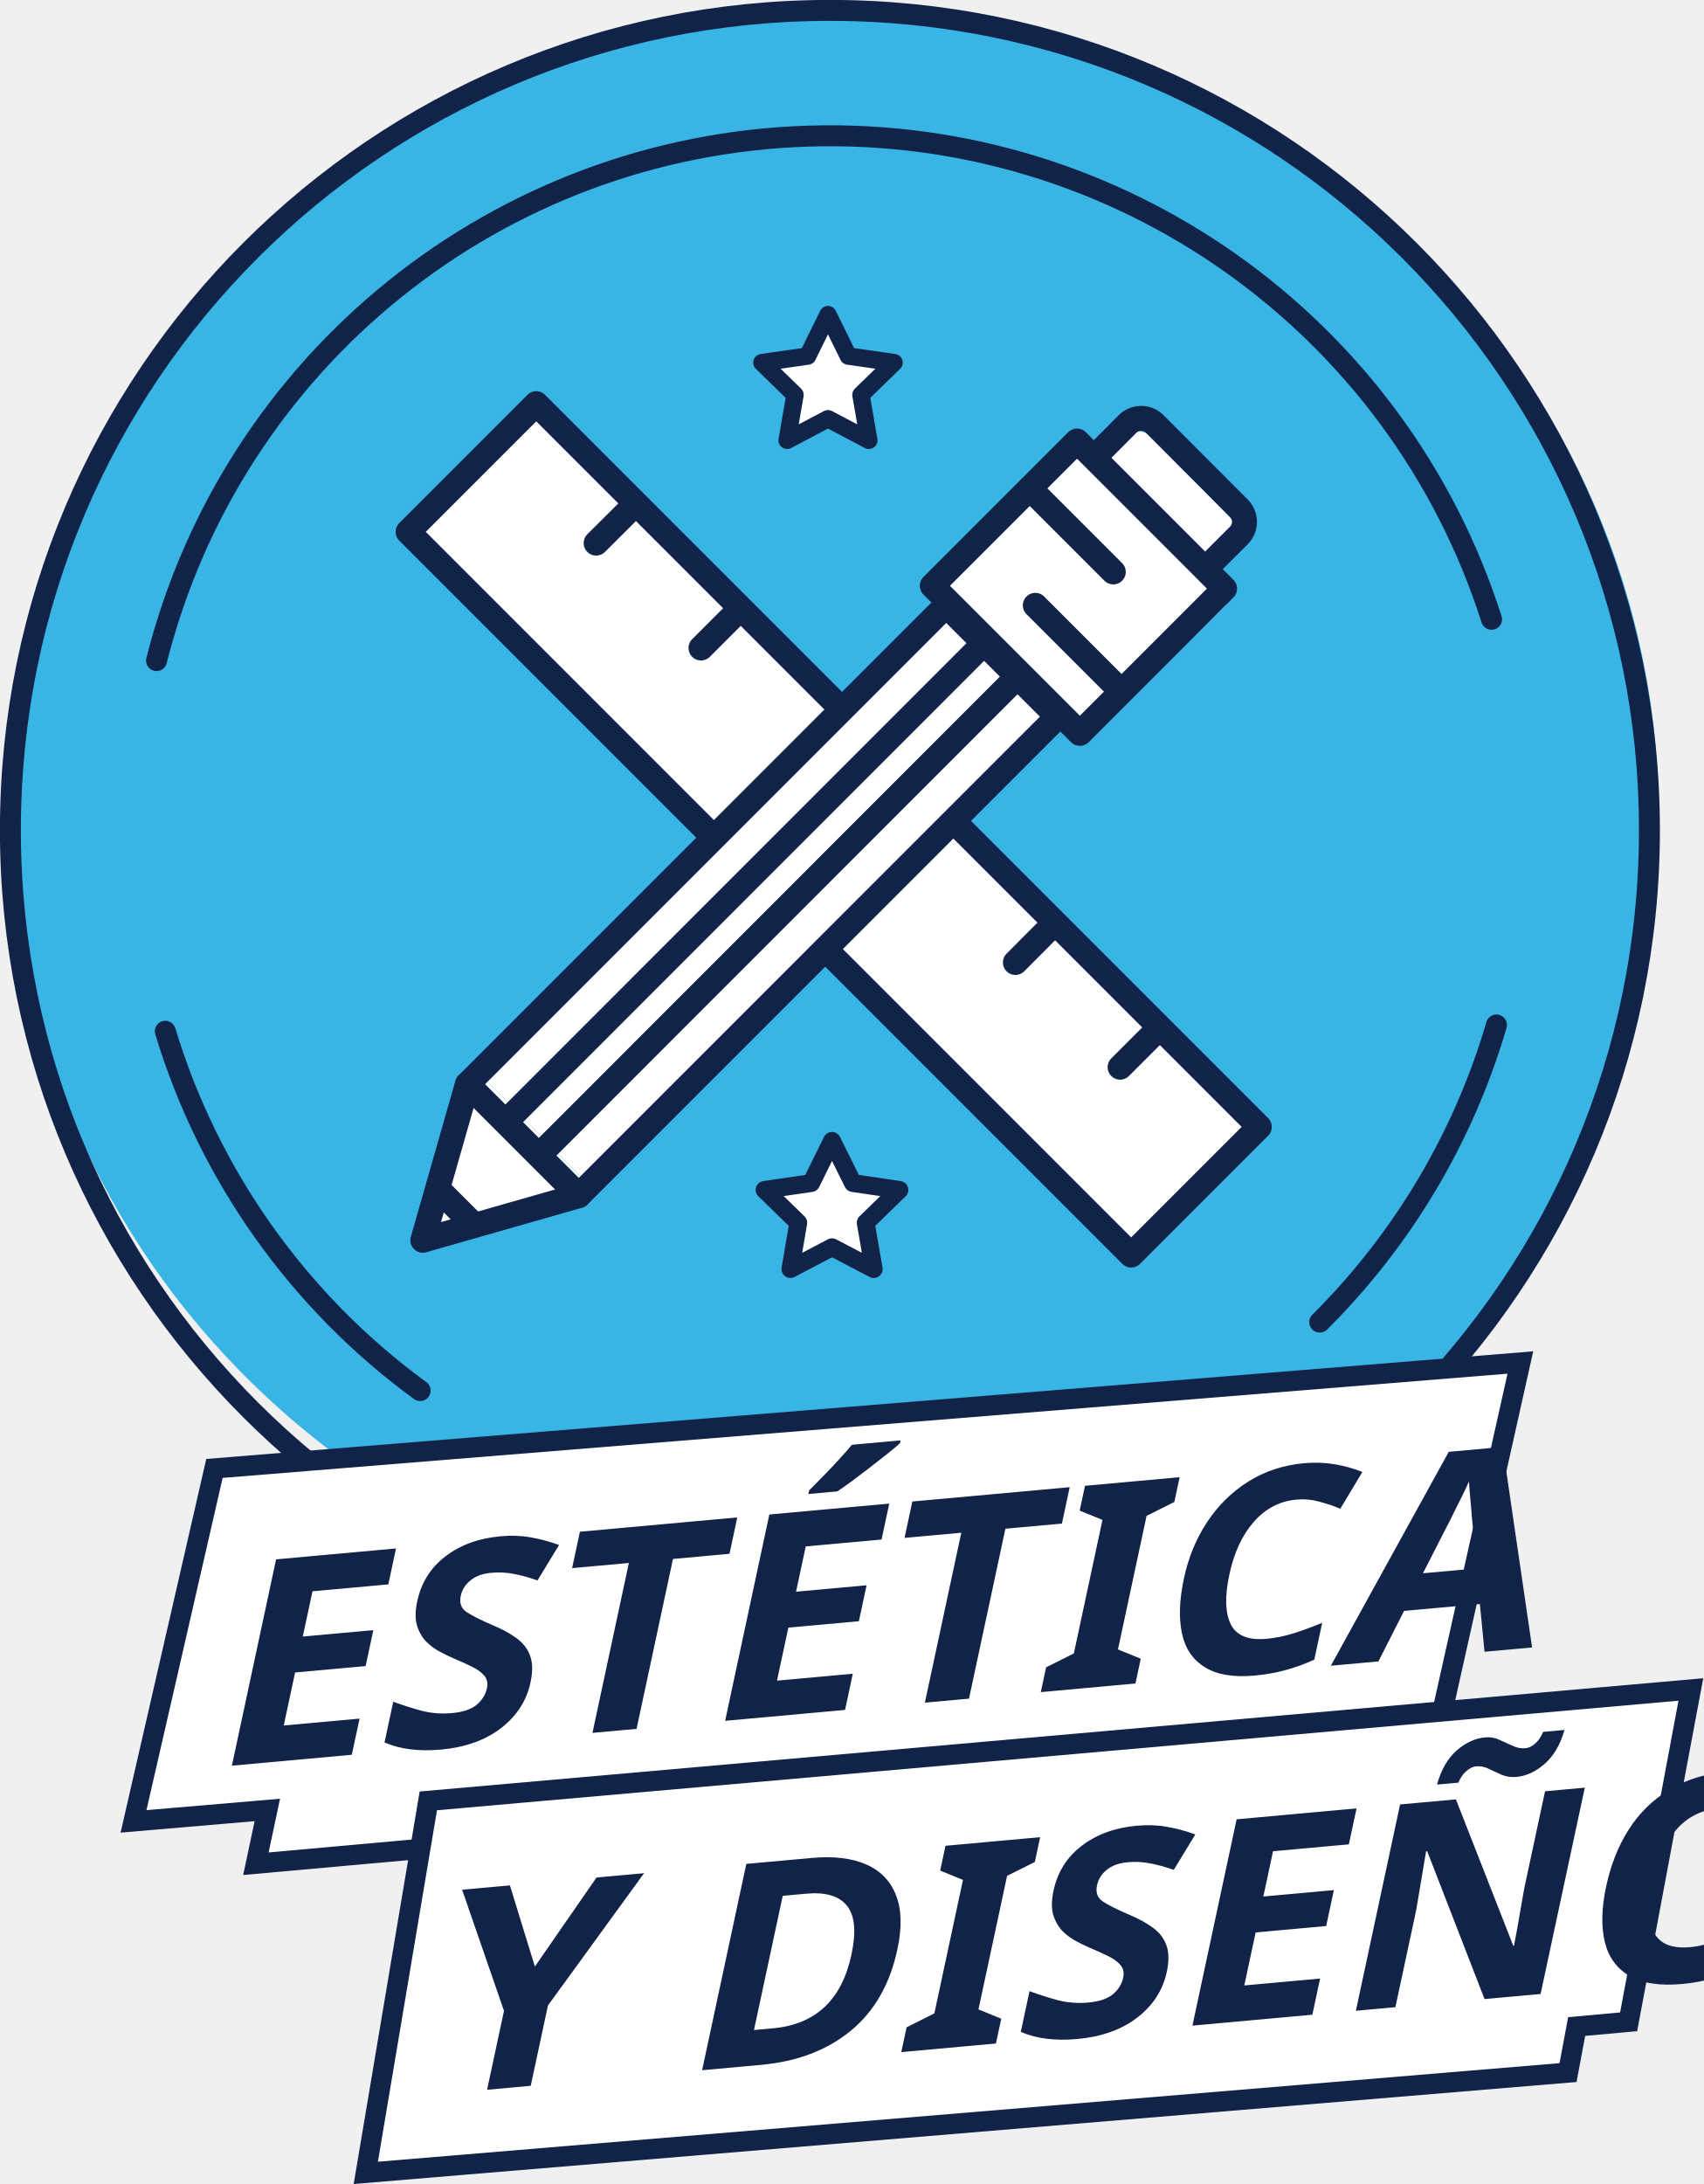
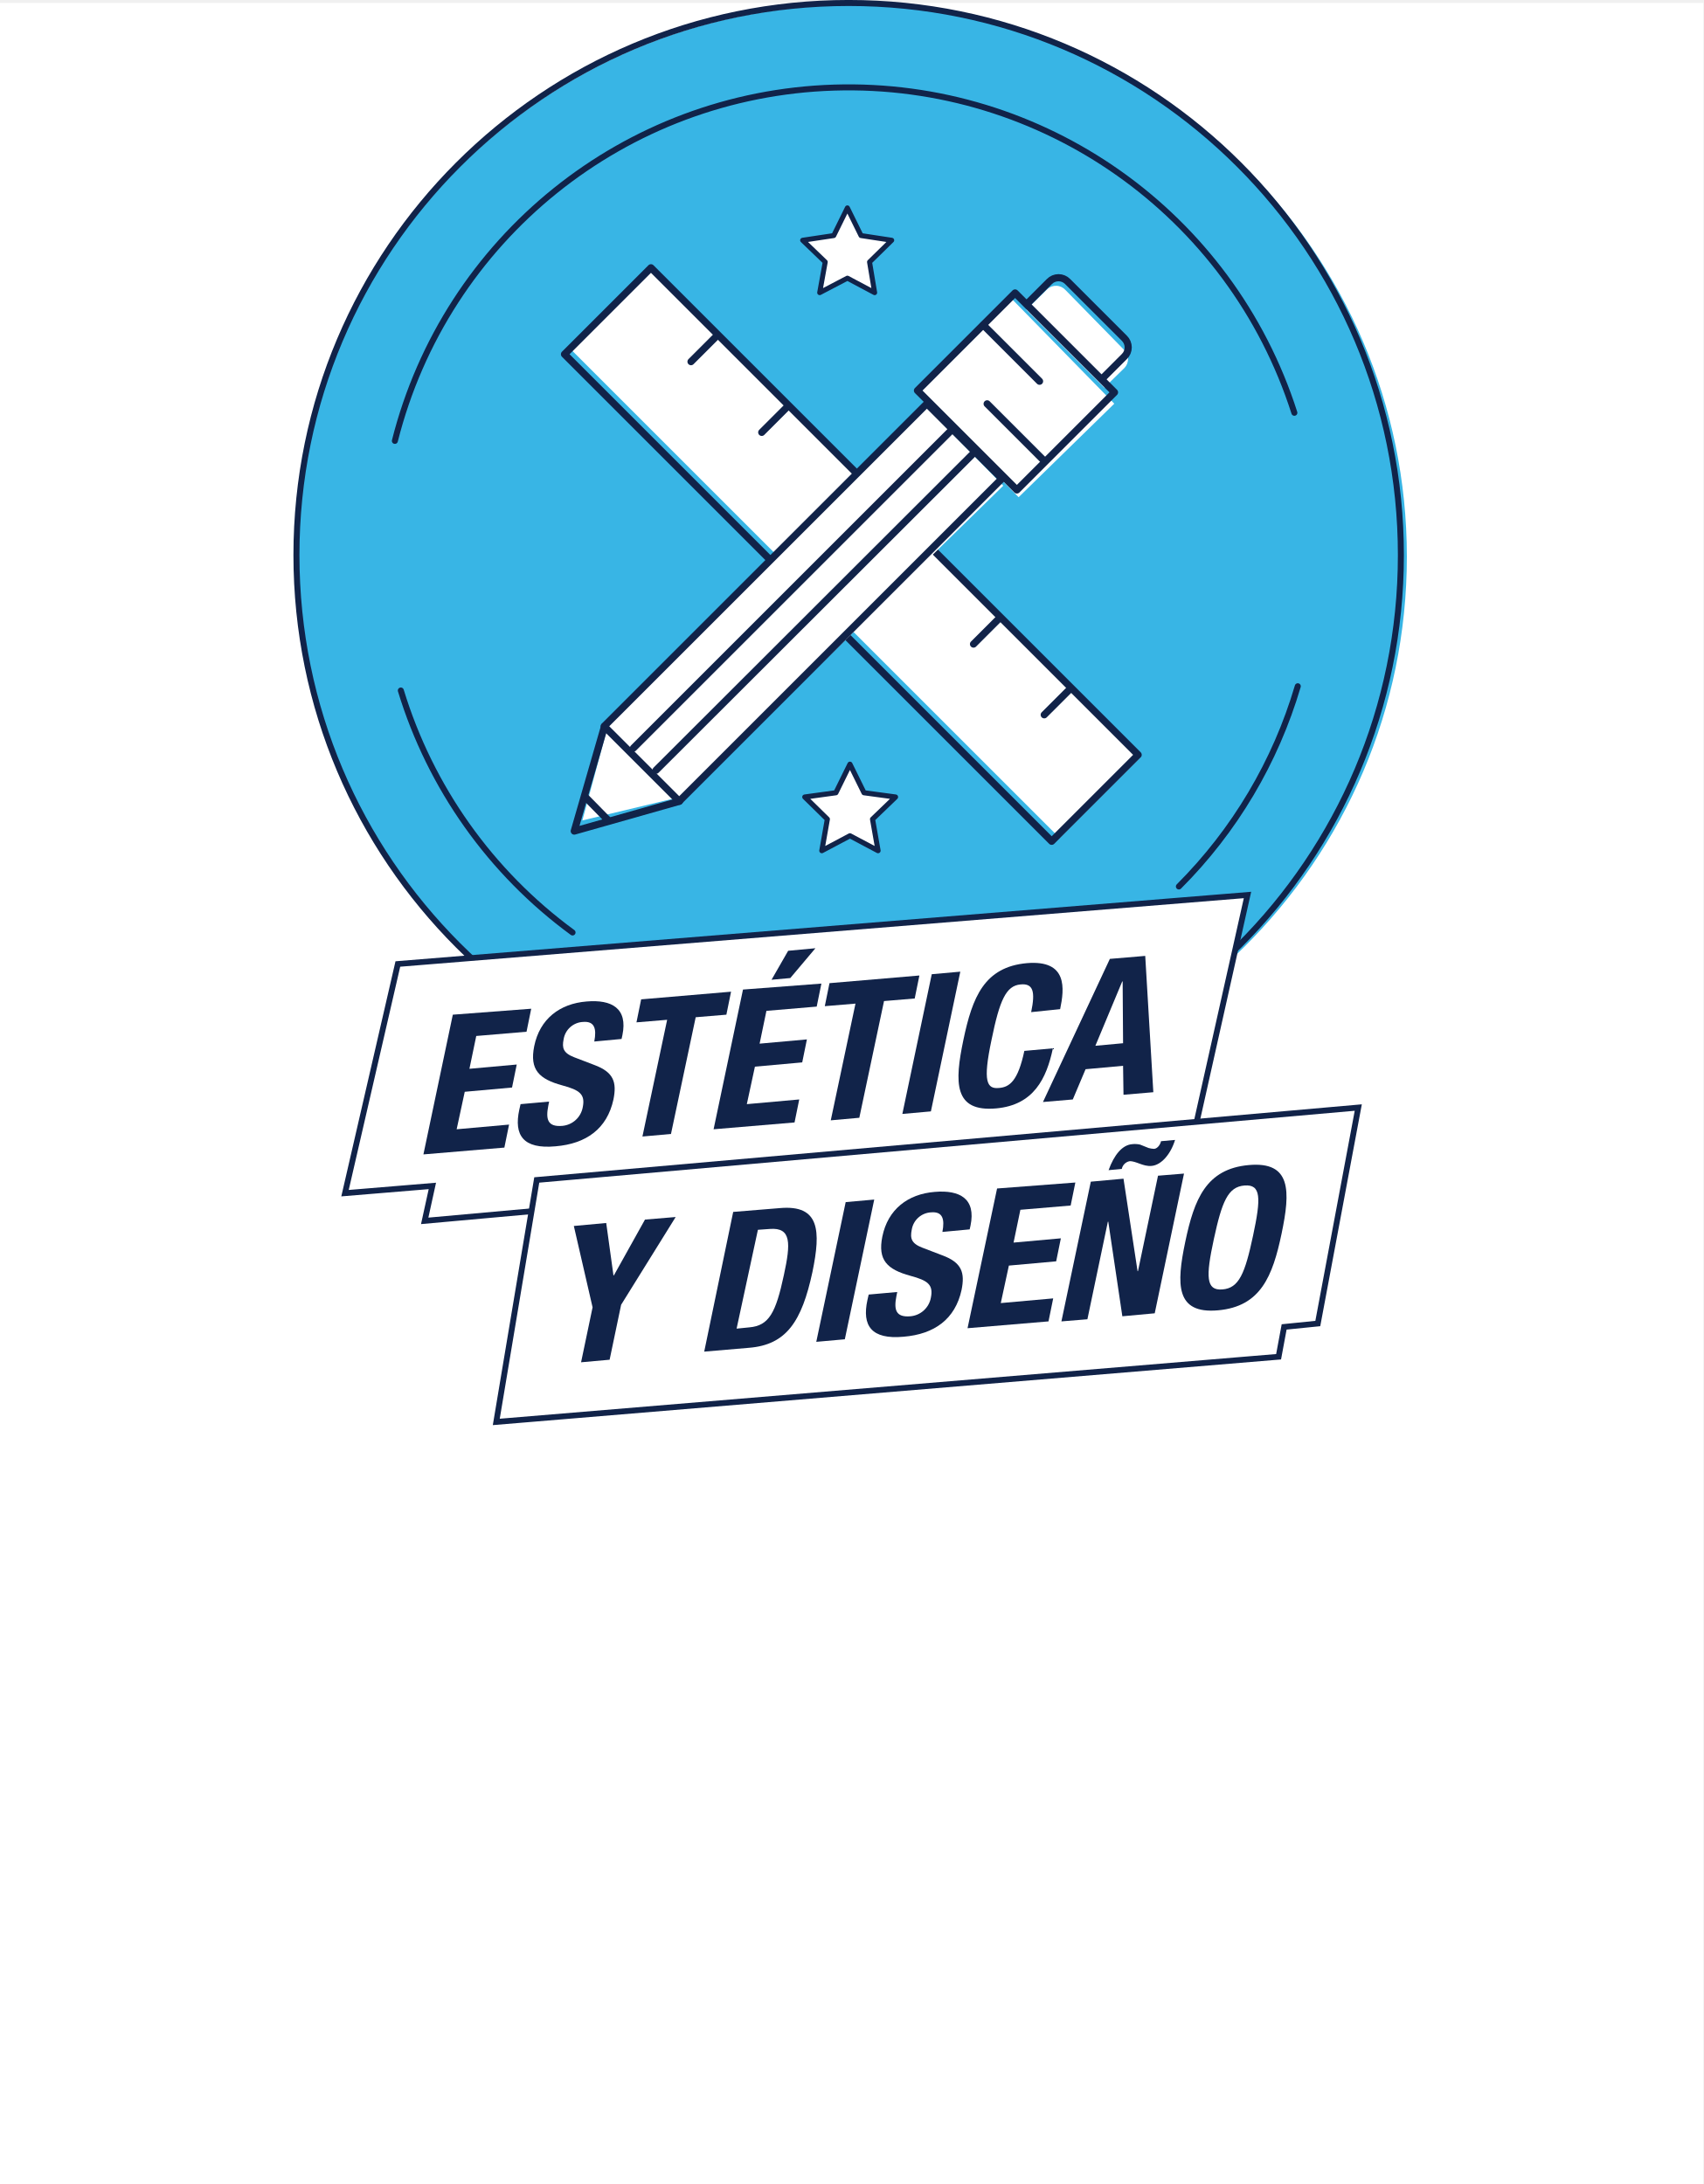
- <svg xmlns="http://www.w3.org/2000/svg" viewBox="0 0 114.68 147.02">
+ <svg xmlns="http://www.w3.org/2000/svg" viewBox="0 0 399.74 512.7">
  <defs>
-     <style>.cls-1{fill:#38b5e5;}.cls-2,.cls-3,.cls-6,.cls-8{fill:#fff;}.cls-2,.cls-4,.cls-5,.cls-6,.cls-8{stroke:#112349;}.cls-2,.cls-4,.cls-5,.cls-8{stroke-linecap:round;stroke-linejoin:round;}.cls-2{stroke-width:1.2px;}.cls-4,.cls-5{fill:none;}.cls-4{stroke-width:1.68px;}.cls-5{stroke-width:1.41px;}.cls-6{stroke-miterlimit:10;stroke-width:1.36px;}.cls-7{font-size:19.85px;fill:#112349;font-family:Helvetica-CondensedBold, Helvetica-Condensed;font-weight:700;letter-spacing:0em;}.cls-8{stroke-width:1.17px;}</style>
+     <style>.cls-1,.cls-3,.cls-6,.cls-7{fill:#fff;}.cls-2{fill:#38b5e5;}.cls-3,.cls-4,.cls-5,.cls-6,.cls-7{stroke:#112349;}.cls-3,.cls-4,.cls-5,.cls-6{stroke-linecap:round;stroke-linejoin:round;}.cls-3{stroke-width:1.2px;}.cls-4,.cls-5{fill:none;}.cls-4{stroke-width:1.68px;}.cls-5{stroke-width:1.41px;}.cls-6{stroke-width:1.17px;}.cls-7{stroke-miterlimit:10;stroke-width:1.36px;}.cls-8{fill:#112349;}</style>
  </defs>
  <g id="Capa_2" data-name="Capa 2">
-     <g id="Prod._Multimedial" data-name="Prod. Multimedial">
-       <ellipse class="cls-1" cx="56.24" cy="54.95" rx="55.44" ry="54.06" />
-       <polygon class="cls-2" points="56.02 76.8 57.43 79.64 60.56 80.1 58.29 82.31 58.83 85.43 56.02 83.96 53.22 85.43 53.75 82.31 51.48 80.1 54.62 79.64 56.02 76.8" />
-       <rect class="cls-3" x="21.72" y="49.89" width="69.46" height="11.4" transform="translate(55.84 -23.64) rotate(45)" />
-       <rect class="cls-4" x="21.71" y="49.73" width="68.85" height="12.2" transform="translate(55.92 -23.34) rotate(45)" />
-       <line class="cls-4" x1="42.74" y1="33.97" x2="40.14" y2="36.56" />
-       <line class="cls-4" x1="49.8" y1="41.02" x2="47.2" y2="43.62" />
-       <line class="cls-4" x1="70.96" y1="62.19" x2="68.37" y2="64.79" />
-       <line class="cls-4" x1="78.02" y1="69.24" x2="75.42" y2="71.84" />
-       <rect class="cls-3" x="65.36" y="33.53" width="14.57" height="13.39" transform="translate(50.62 -39.84) rotate(45.64)" />
-       <path class="cls-3" d="M73.65,31.36l2.08-2a1.31,1.31,0,0,1,1.83.08l5.81,5.95a1.3,1.3,0,0,1,0,1.84l-2,2" />
-       <rect class="cls-3" x="46.25" y="38.33" width="11" height="44.29" transform="translate(58.81 -18.8) rotate(45.64)" />
-       <polyline class="cls-3" points="32.07 72.03 29.28 82.44 39.75 79.89" />
-       <rect class="cls-4" x="65.59" y="32.64" width="14.05" height="13.78" transform="translate(49.22 -39.77) rotate(45)" />
-       <path class="cls-4" d="M73.81,30.66l2.11-2.12a1.3,1.3,0,0,1,1.83,0l5.67,5.68a1.29,1.29,0,0,1,0,1.82l-2,2" />
-       <line class="cls-4" x1="69.34" y1="32.88" x2="74.96" y2="38.5" />
-       <line class="cls-4" x1="69.71" y1="40.75" x2="75.34" y2="46.38" />
-       <rect class="cls-4" x="46.04" y="37.82" width="10.6" height="45.59" transform="translate(57.9 -18.55) rotate(45)" />
-       <line class="cls-4" x1="66.16" y1="43.4" x2="34.4" y2="75.17" />
-       <line class="cls-4" x1="68.41" y1="45.65" x2="36.65" y2="77.42" />
-       <polyline class="cls-4" points="31.47 72.99 28.47 83.49 38.97 80.49" />
-       <line class="cls-4" x1="29.55" y1="80.1" x2="31.83" y2="82.38" />
-       <circle class="cls-5" cx="55.88" cy="55.88" r="55.18" />
-       <path class="cls-5" d="M28.29,93.61A46.73,46.73,0,0,1,11.13,69.42" />
-       <path class="cls-5" d="M100.76,69a46.73,46.73,0,0,1-11.9,20" />
-       <path class="cls-5" d="M10.54,44.47a46.76,46.76,0,0,1,89.89-2.78" />
-       <polygon class="cls-6" points="102.37 91.72 14.44 98.85 8.99 122.61 18 121.84 17.23 125.46 96.42 118.33 102.37 91.72" />
-       <text class="cls-7" transform="matrix(0.99, -0.09, -0.21, 0.98, 13.85, 119.02)">ESTÉTICA</text>
-       <polygon class="cls-6" points="113.85 113.73 28.84 121.23 24.63 146.27 105.58 139.52 106.16 136.42 109.66 136.1 113.85 113.73" />
-       <text class="cls-7" transform="matrix(0.99, -0.09, -0.21, 0.98, 28.14, 141.1)">Y DISEÑO</text>
-       <polygon class="cls-8" points="55.75 21.18 57.12 23.97 60.2 24.41 57.97 26.58 58.5 29.64 55.75 28.19 53 29.64 53.53 26.58 51.3 24.41 54.38 23.97 55.75 21.18" />
+     <g id="Layer_1" data-name="Layer 1">
+       <rect class="cls-1" y="0.7" width="399.74" height="512" />
+       <ellipse class="cls-2" cx="199.97" cy="130.7" rx="130.2" ry="129.5" />
+       <polygon class="cls-3" points="199.47 179.4 202.77 186.1 210.17 187.1 204.77 192.3 206.07 199.7 199.47 196.2 192.87 199.7 194.17 192.3 188.87 187.1 196.17 186.1 199.47 179.4" />
+       <rect class="cls-1" x="187.09" y="48.04" width="26.8" height="163.1" transform="translate(-32.91 179.72) rotate(-45)" />
+       <rect class="cls-4" x="185.44" y="49.33" width="28.7" height="161.7" transform="translate(-33.53 179.4) rotate(-45)" />
+       <line class="cls-4" x1="168.27" y1="78.8" x2="162.17" y2="84.9" />
+       <line class="cls-4" x1="184.87" y1="95.4" x2="178.77" y2="101.5" />
+       <line class="cls-4" x1="234.57" y1="145.1" x2="228.47" y2="151.2" />
+       <line class="cls-4" x1="251.17" y1="161.7" x2="245.07" y2="167.8" />
+       <rect class="cls-1" x="222.63" y="76.44" width="31.4" height="34.2" transform="translate(2.53 193.27) rotate(-44.36)" />
+       <path class="cls-1" d="M240.87,72.7l4.9-4.8a3,3,0,0,1,4.3.2l13.7,14a3,3,0,0,1,.1,4.3l-4.7,4.6" />
+       <rect class="cls-1" x="137.26" y="128.27" width="104" height="25.8" transform="translate(-44.76 172.55) rotate(-44.36)" />
+       <polyline class="cls-1" points="143.27 168.2 136.67 192.6 161.27 186.7" />
+       <rect class="cls-4" x="222.24" y="75.39" width="32.4" height="33" transform="translate(4.86 195.52) rotate(-45)" />
+       <path class="cls-4" d="M241.27,71.1l5-5a3,3,0,0,1,4.3,0l13.3,13.3a3,3,0,0,1,0,4.3l-4.8,4.8" />
+       <line class="cls-4" x1="230.77" y1="76.3" x2="243.97" y2="89.5" />
+       <line class="cls-4" x1="231.67" y1="94.8" x2="244.87" y2="108" />
+       <rect class="cls-4" x="134.92" y="128.98" width="107.1" height="24.9" transform="translate(-44.81 174.69) rotate(-45)" />
+       <line class="cls-4" x1="223.27" y1="101" x2="148.67" y2="175.6" />
+       <line class="cls-4" x1="228.57" y1="106.3" x2="153.97" y2="180.8" />
+       <polyline class="cls-4" points="141.87 170.5 134.77 195.1 159.47 188.1" />
+       <line class="cls-4" x1="137.37" y1="187.1" x2="142.67" y2="192.5" />
+       <circle class="cls-5" cx="199.17" cy="130.3" r="129.6" />
+       <path class="cls-5" d="M134.37,218.9a110.23,110.23,0,0,1-40.3-56.8" />
+       <path class="cls-5" d="M304.57,161.1a110.68,110.68,0,0,1-27.9,47" />
+       <path class="cls-5" d="M92.67,103.5a109.82,109.82,0,0,1,211.1-6.6" />
+       <polygon class="cls-6" points="198.87 48.8 202.07 55.3 209.27 56.4 204.07 61.5 205.27 68.7 198.87 65.3 192.37 68.7 193.67 61.5 188.37 56.4 195.67 55.3 198.87 48.8" />
+       <polygon class="cls-7" points="292.77 210.1 93.37 226.3 80.97 280.1 101.47 278.4 99.67 286.6 279.27 270.4 292.77 210.1" />
+       <path class="cls-8" d="M124.67,236.8l-1.1,5.4-11.8,1-1.6,7.7,11.1-1-1.1,5.4-11.1,1-1.9,8.8,12.3-1.1-1.1,5.4-19,1.6,6.9-32.8Z" />
+       <path class="cls-8" d="M128.87,258.6l-.2,1c-.6,3.1-.2,5,3.3,4.7a5.35,5.35,0,0,0,4.8-4.4c.6-3-.7-4-4.8-5.1-5.5-1.5-7.7-3.7-6.6-9.2,1.3-6.4,6-10,12.3-10.5,5.9-.5,9.7,1.6,8.4,7.9l-.2.9-6.4.6c.6-3.1,0-4.8-2.6-4.6a4.84,4.84,0,0,0-4.6,4.1c-.4,2-.1,3.2,2.5,4.2l4.7,1.8c4.6,1.7,5.3,4.1,4.5,8.1-1.5,6.9-6.4,10.4-13.6,11-7.6.7-9.8-2.6-8.5-8.6l.3-1.3Z" />
+       <path class="cls-8" d="M171.57,232.8l-1.1,5.4-7.2.6-5.8,27.4-6.7.6,5.8-27.4-7.2.6,1.1-5.4Z" />
+       <path class="cls-8" d="M192.77,230.9l-1.1,5.4-11.8,1-1.6,7.7,11.1-1-1.1,5.4-11.1,1-1.9,8.8,12.3-1.1-1.1,5.4-19,1.6,6.9-32.8Zm-7.8-7.7,6.4-.6-5.9,7-4.4.4Z" />
+       <path class="cls-8" d="M215.77,229l-1.1,5.4-7.2.6-5.8,27.4-6.7.6,5.8-27.4-7.2.6,1.1-5.4Z" />
+       <path class="cls-8" d="M211.77,261.5l6.9-32.8,6.7-.6-6.9,32.8Z" />
+       <path class="cls-8" d="M242,237.6c1-4.8.5-6.8-2.5-6.5-3.4.3-4.9,3.7-6.8,13-2.1,9.9-1.1,11.6,1.8,11.3,2.4-.2,4.4-1.6,5.9-8.7l6.7-.6c-1.5,7.1-4.5,13.3-13.3,14.1-10,.9-9.8-6.1-7.7-16.1s4.9-17.1,14.9-18c9.6-.8,8.8,6,7.8,10.8Z" />
+       <path class="cls-8" d="M260.47,225.1l8.3-.7,1.9,32-7,.6-.1-6.8-8.8.8-3,7.1-7,.6Zm-3.4,20.4,6.5-.6-.1-14.5h-.1Z" />
+       <polygon class="cls-7" points="318.77 260 125.97 277 116.47 333.8 300.07 318.5 301.37 311.5 309.27 310.7 318.77 260" />
+       <path class="cls-8" d="M142.27,287.1l1.7,12.3h.1l7.3-13.1,7.2-.6-12.8,20.6-2.7,12.9-6.7.6,2.7-12.9-4.4-19.1Z" />
+       <path class="cls-8" d="M172.07,284.5l11-.9c9.3-.8,9.6,5.3,7.6,15-2.5,11.6-6.1,17.1-14.9,17.8l-10.5.9Zm.8,27.4,3-.3c4.6-.4,6.2-3.4,8.1-12.3,1.6-7.4,1.8-11.2-3.3-10.8l-2.8.2Z" />
+       <path class="cls-8" d="M191.57,315l6.9-32.8,6.7-.6-6.9,32.8Z" />
+       <path class="cls-8" d="M210.57,303.3l-.2,1c-.6,3.1-.2,5,3.3,4.7a5.35,5.35,0,0,0,4.8-4.4c.6-3-.7-4-4.8-5.1-5.5-1.5-7.7-3.7-6.6-9.2,1.3-6.4,6-10,12.3-10.5,5.9-.5,9.7,1.6,8.4,7.9l-.2.9-6.4.6c.6-3.1,0-4.8-2.6-4.6a4.84,4.84,0,0,0-4.6,4.1c-.4,2-.1,3.2,2.5,4.2l4.7,1.8c4.6,1.7,5.3,4.1,4.5,8.1-1.5,6.9-6.4,10.4-13.6,11-7.6.7-9.8-2.6-8.5-8.6l.3-1.3Z" />
+       <path class="cls-8" d="M252.37,277.6l-1.1,5.4-11.8,1-1.6,7.7,11.1-1-1.1,5.4-11.1,1-1.9,8.8,12.3-1.1-1.1,5.4-19,1.6L234,279Z" />
+       <path class="cls-8" d="M263.67,276.7l3.3,21.7h.1l4.7-22.4,6.1-.5L271,308.3l-7.6.7-3.3-22.2H260l-4.8,22.9-6.1.5,6.9-32.8Zm-3.5-2c1.3-3.6,3.2-5.9,5.5-6.1a5.57,5.57,0,0,1,1.9.1l2,.8a5.85,5.85,0,0,0,1.3.2c.9-.1,1.5-1.2,1.6-1.8l3.3-.3c-1,3.3-3.2,5.9-5.5,6.1-2,.2-3.7-1.2-5.2-1.1a2.32,2.32,0,0,0-1.8,1.8Z" />
+       <path class="cls-8" d="M293.07,273.5c10-.9,9.8,6.1,7.7,16.1s-4.9,17.1-14.9,18-9.8-6.1-7.7-16.1S283.07,274.4,293.07,273.5Zm-6.2,29.2c3.9-.3,5.3-3.7,7.2-12.6s1.9-12.1-2-11.8-5.3,3.8-7.2,12.6S283,303,286.87,302.7Z" />
    </g>
  </g>
</svg>
